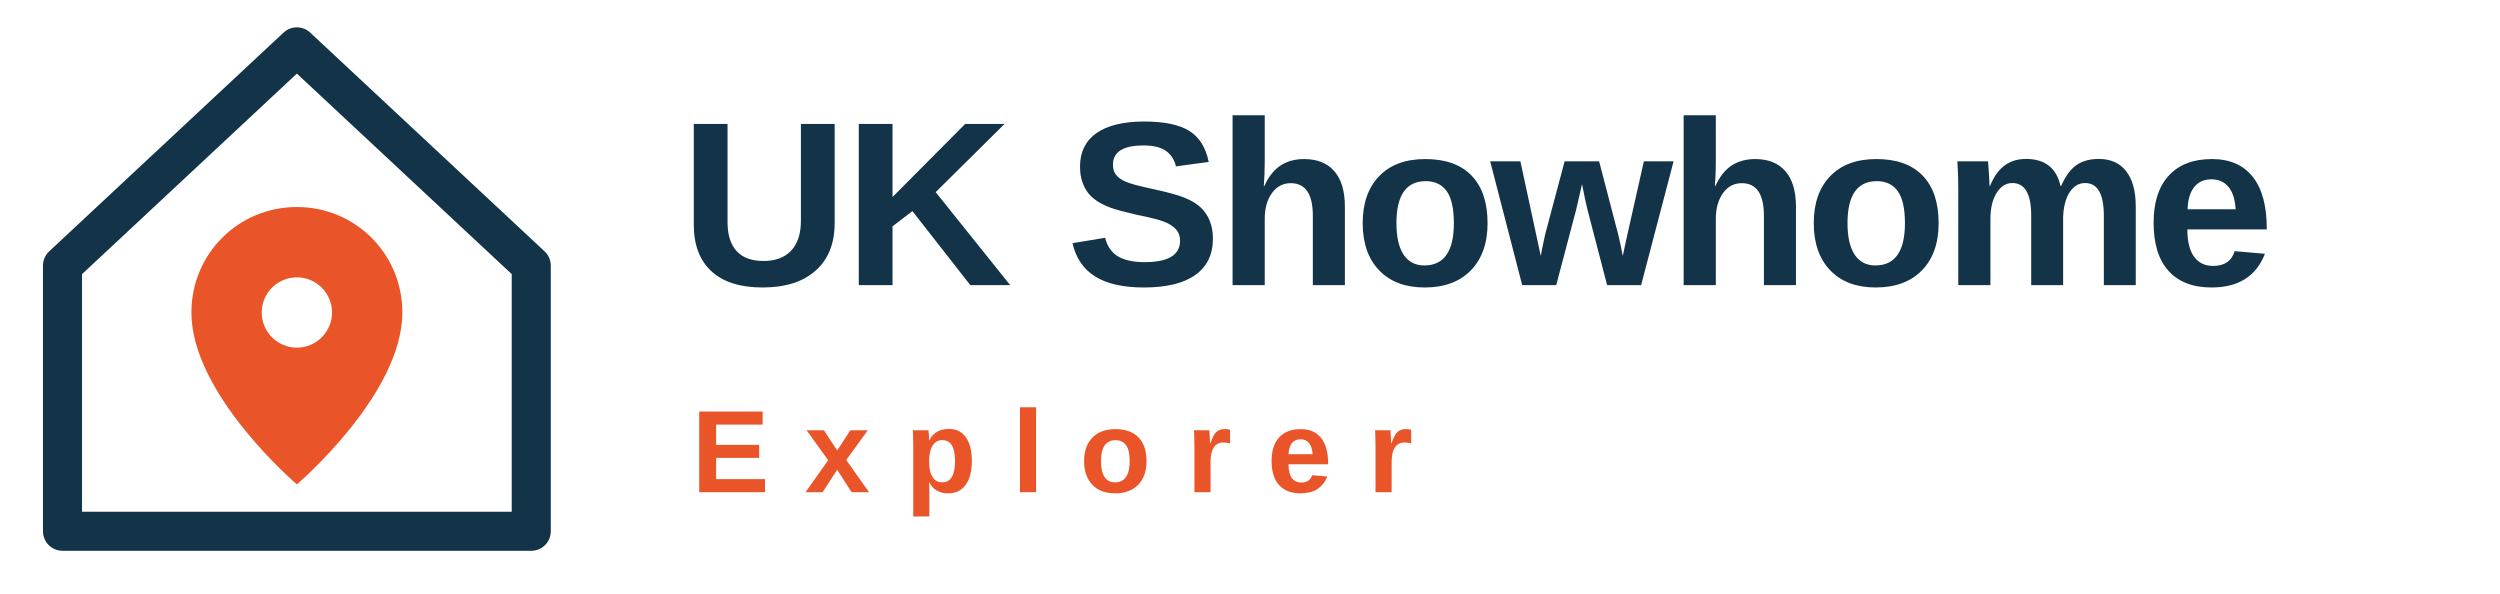
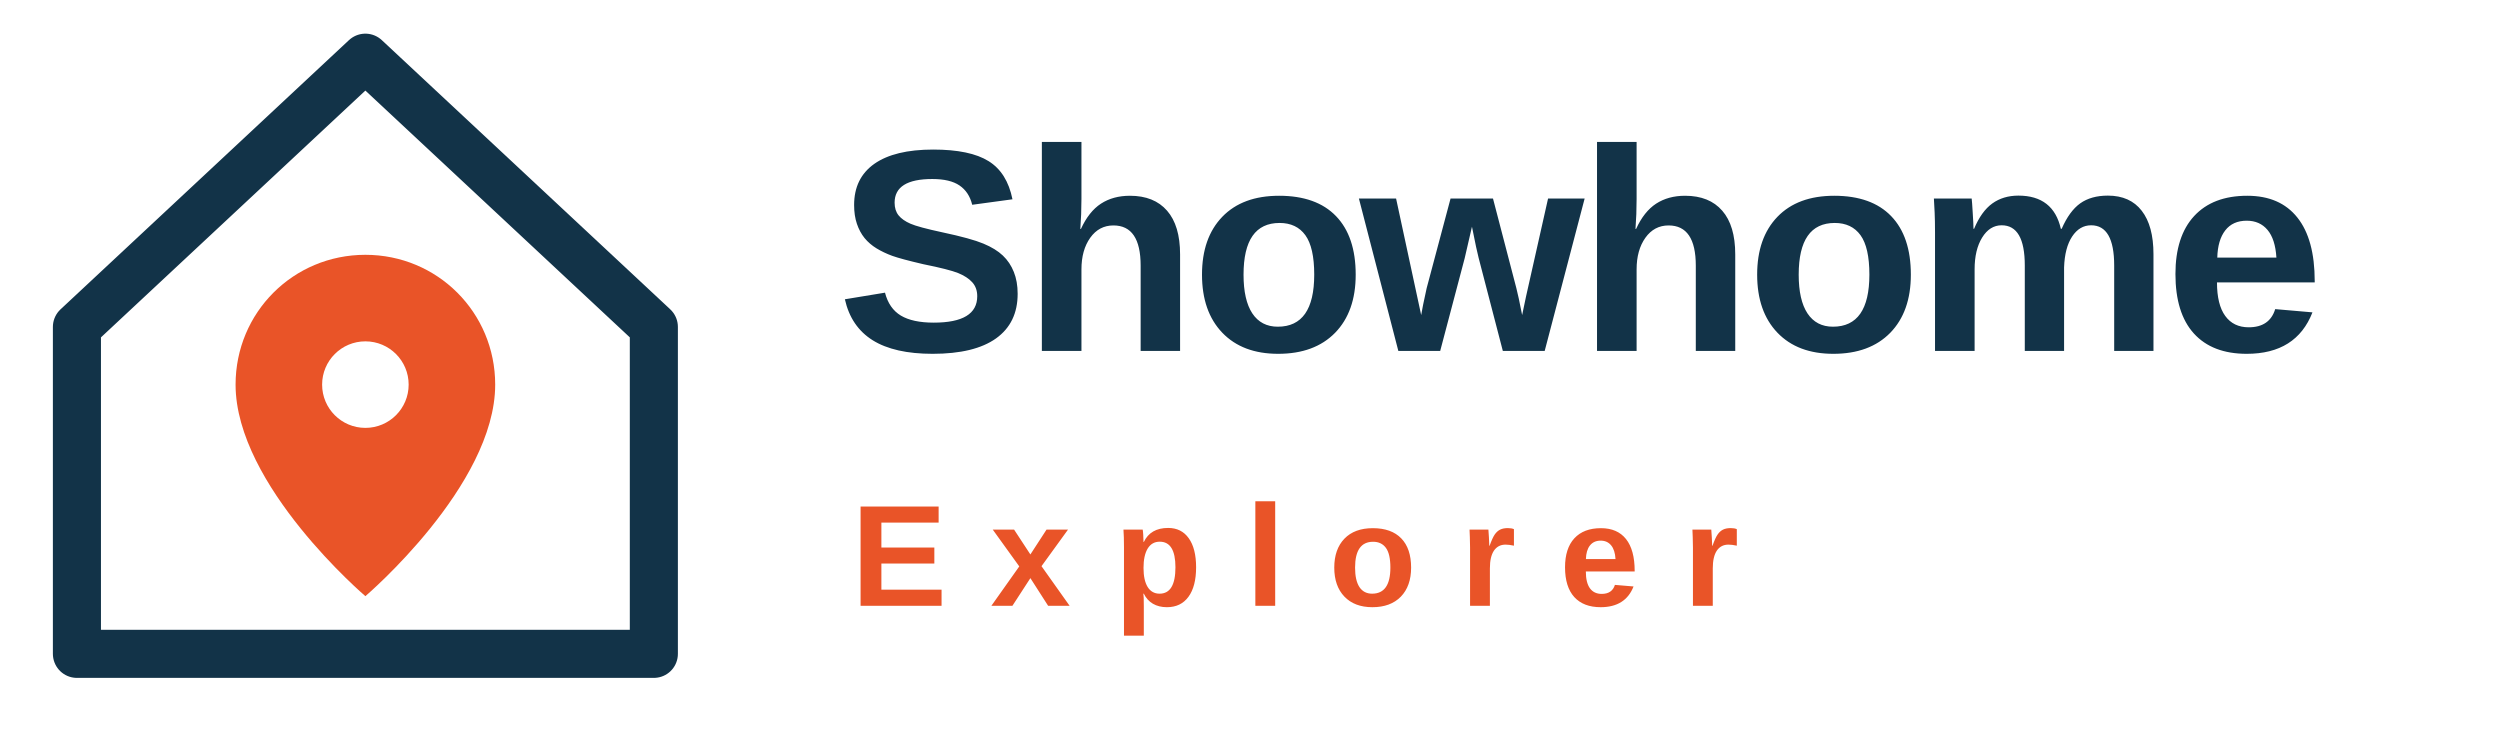
- <svg xmlns="http://www.w3.org/2000/svg" width="640" height="152" viewBox="0 0 640 152" role="img" aria-labelledby="title">
+ <svg xmlns="http://www.w3.org/2000/svg" width="520" height="152" viewBox="0 0 520 152" role="img" aria-labelledby="title">
  <g fill="none" stroke="#123348" stroke-width="10" stroke-linejoin="round" stroke-linecap="round">
    <path d="M16 68 76 12l60 56v68H16Z" />
  </g>
  <path fill="#e95428" fill-rule="evenodd" d="M76 53c-15 0-27 12-27 27 0 21 27 44 27 44s27-23 27-44c0-15-12-27-27-27Zm0 18a9 9 0 1 0 0 18 9 9 0 0 0 0-18Z" />
-   <text x="174" y="73" fill="#123348" font-family="Arial, Helvetica, sans-serif" font-size="60" font-weight="600" letter-spacing="-1.5">UK Showhome</text>
+   <text x="174" y="73" fill="#123348" font-family="Arial, Helvetica, sans-serif" font-size="60" font-weight="600" letter-spacing="-1.5">Showhome</text>
  <text x="177" y="126" fill="#e95428" font-family="Arial, Helvetica, sans-serif" font-size="30" font-weight="600" letter-spacing="9">Explorer</text>
</svg>
